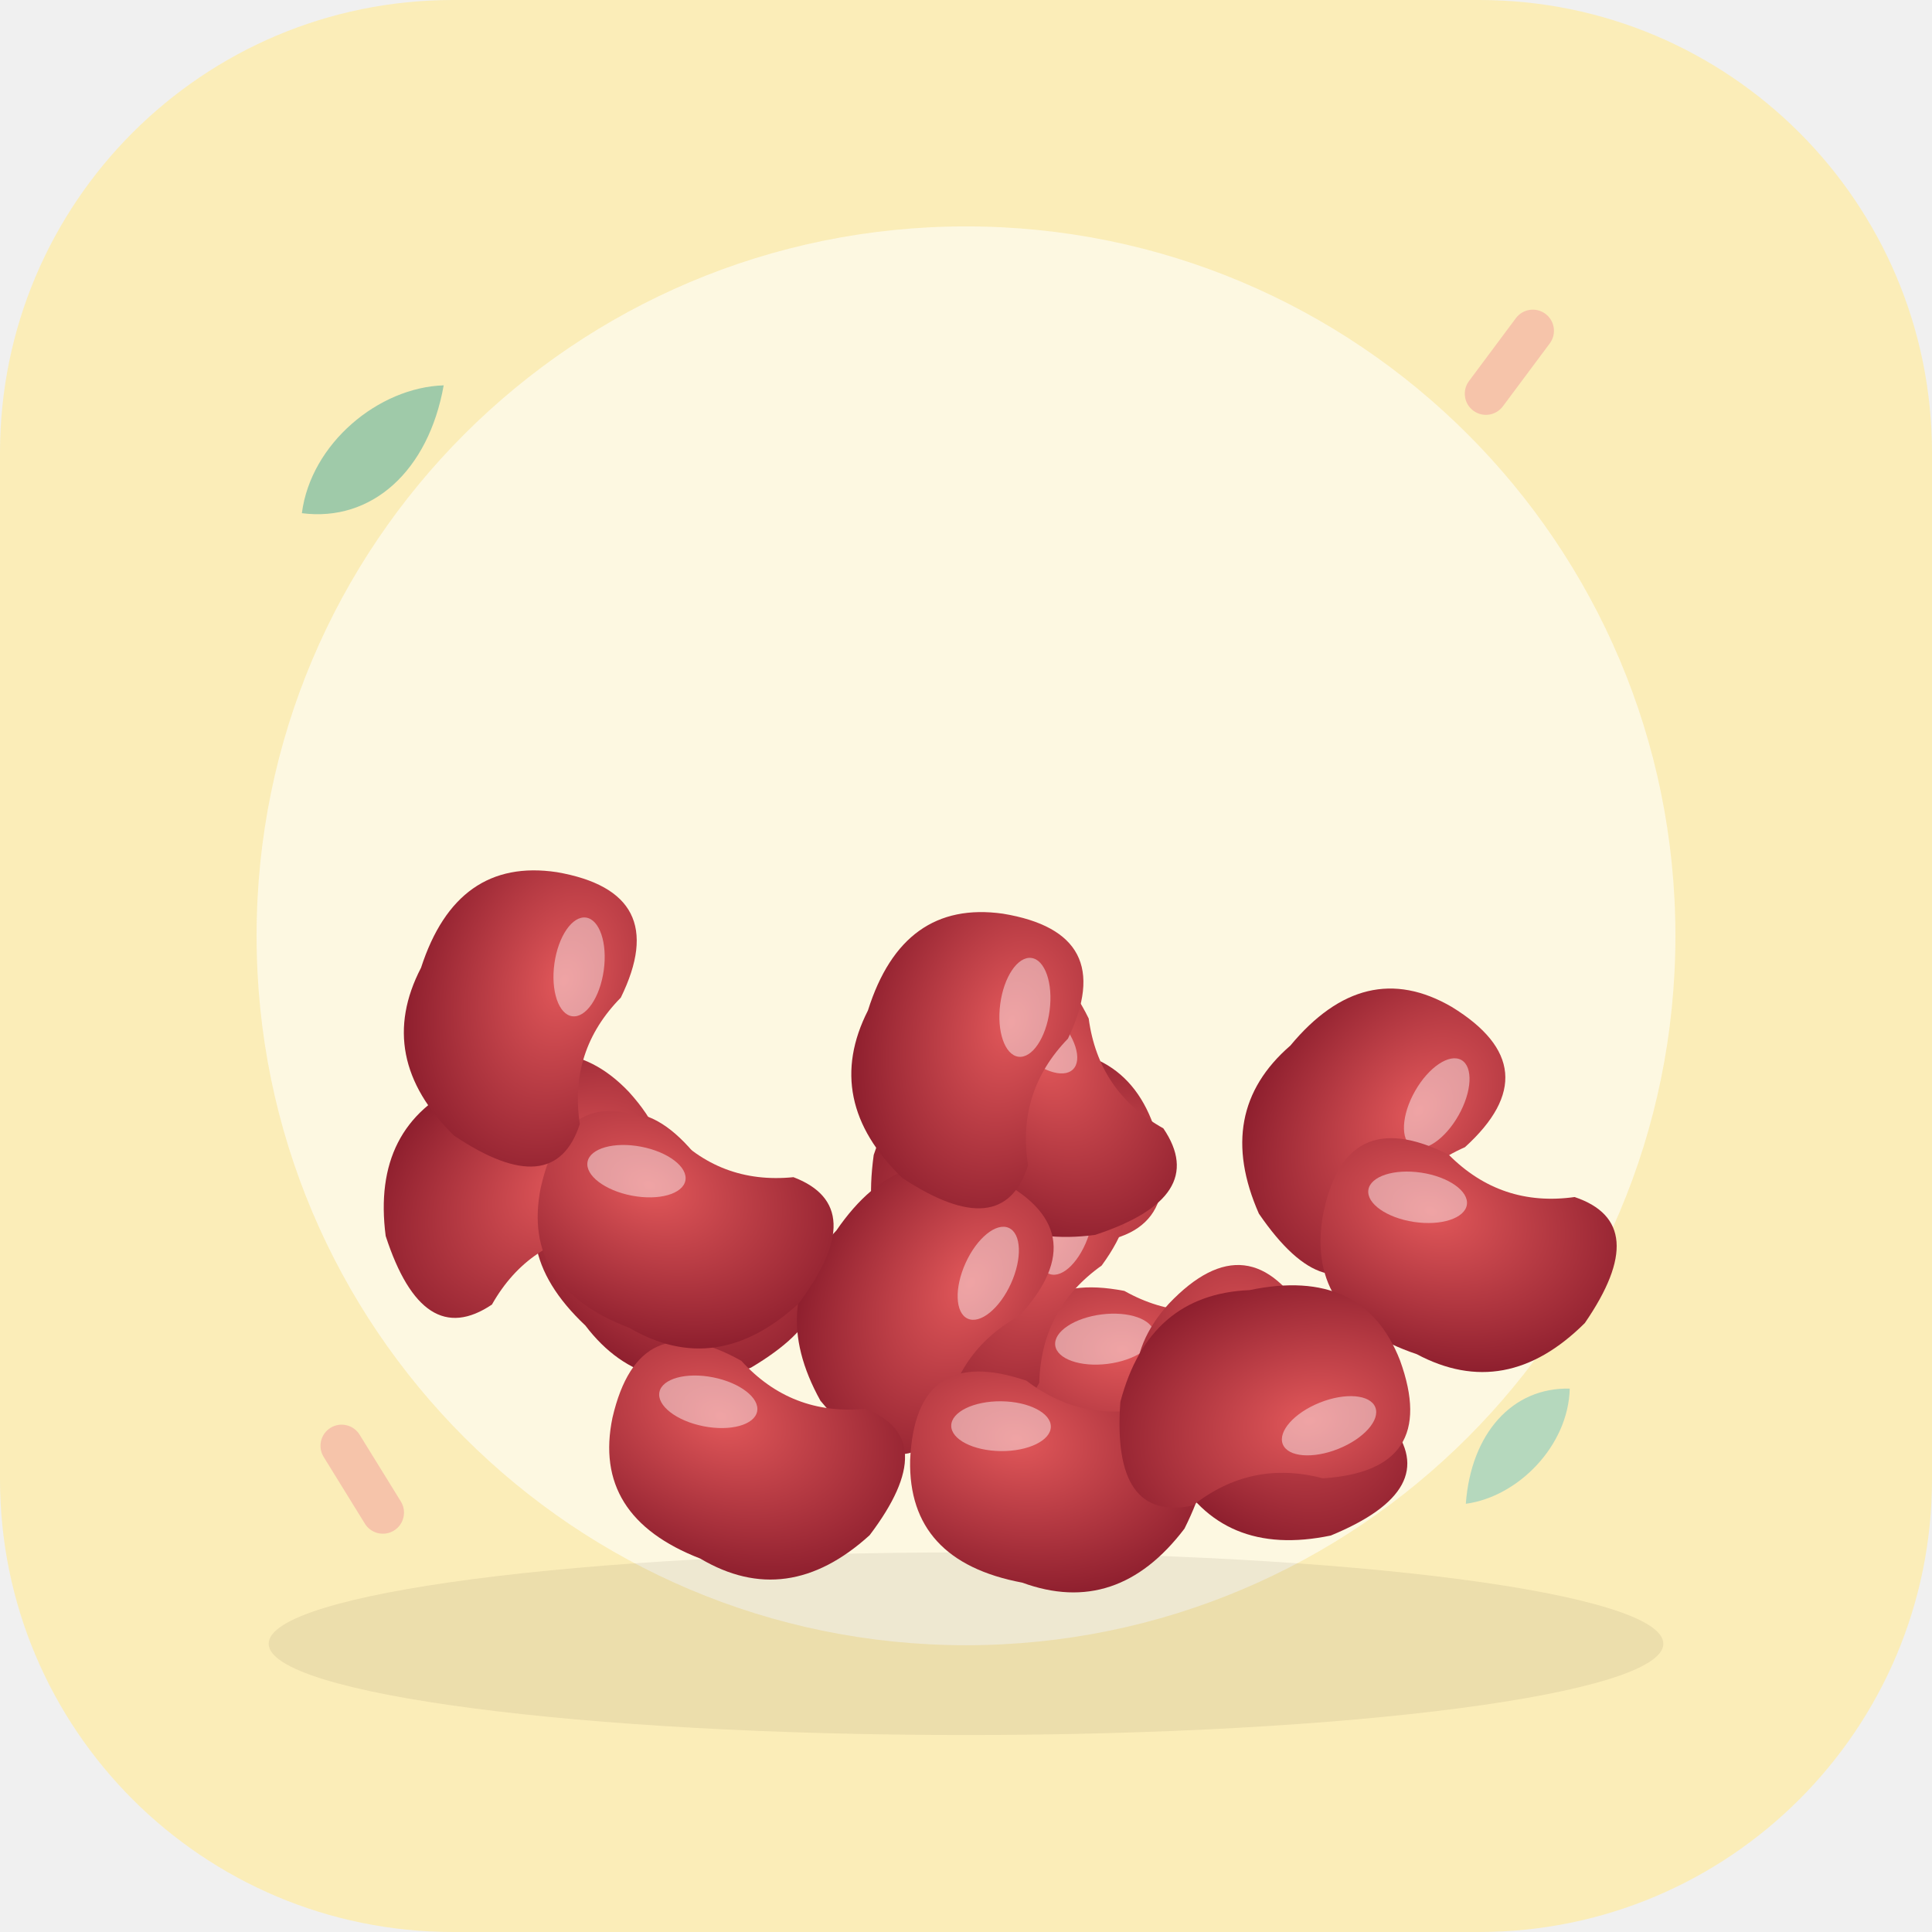
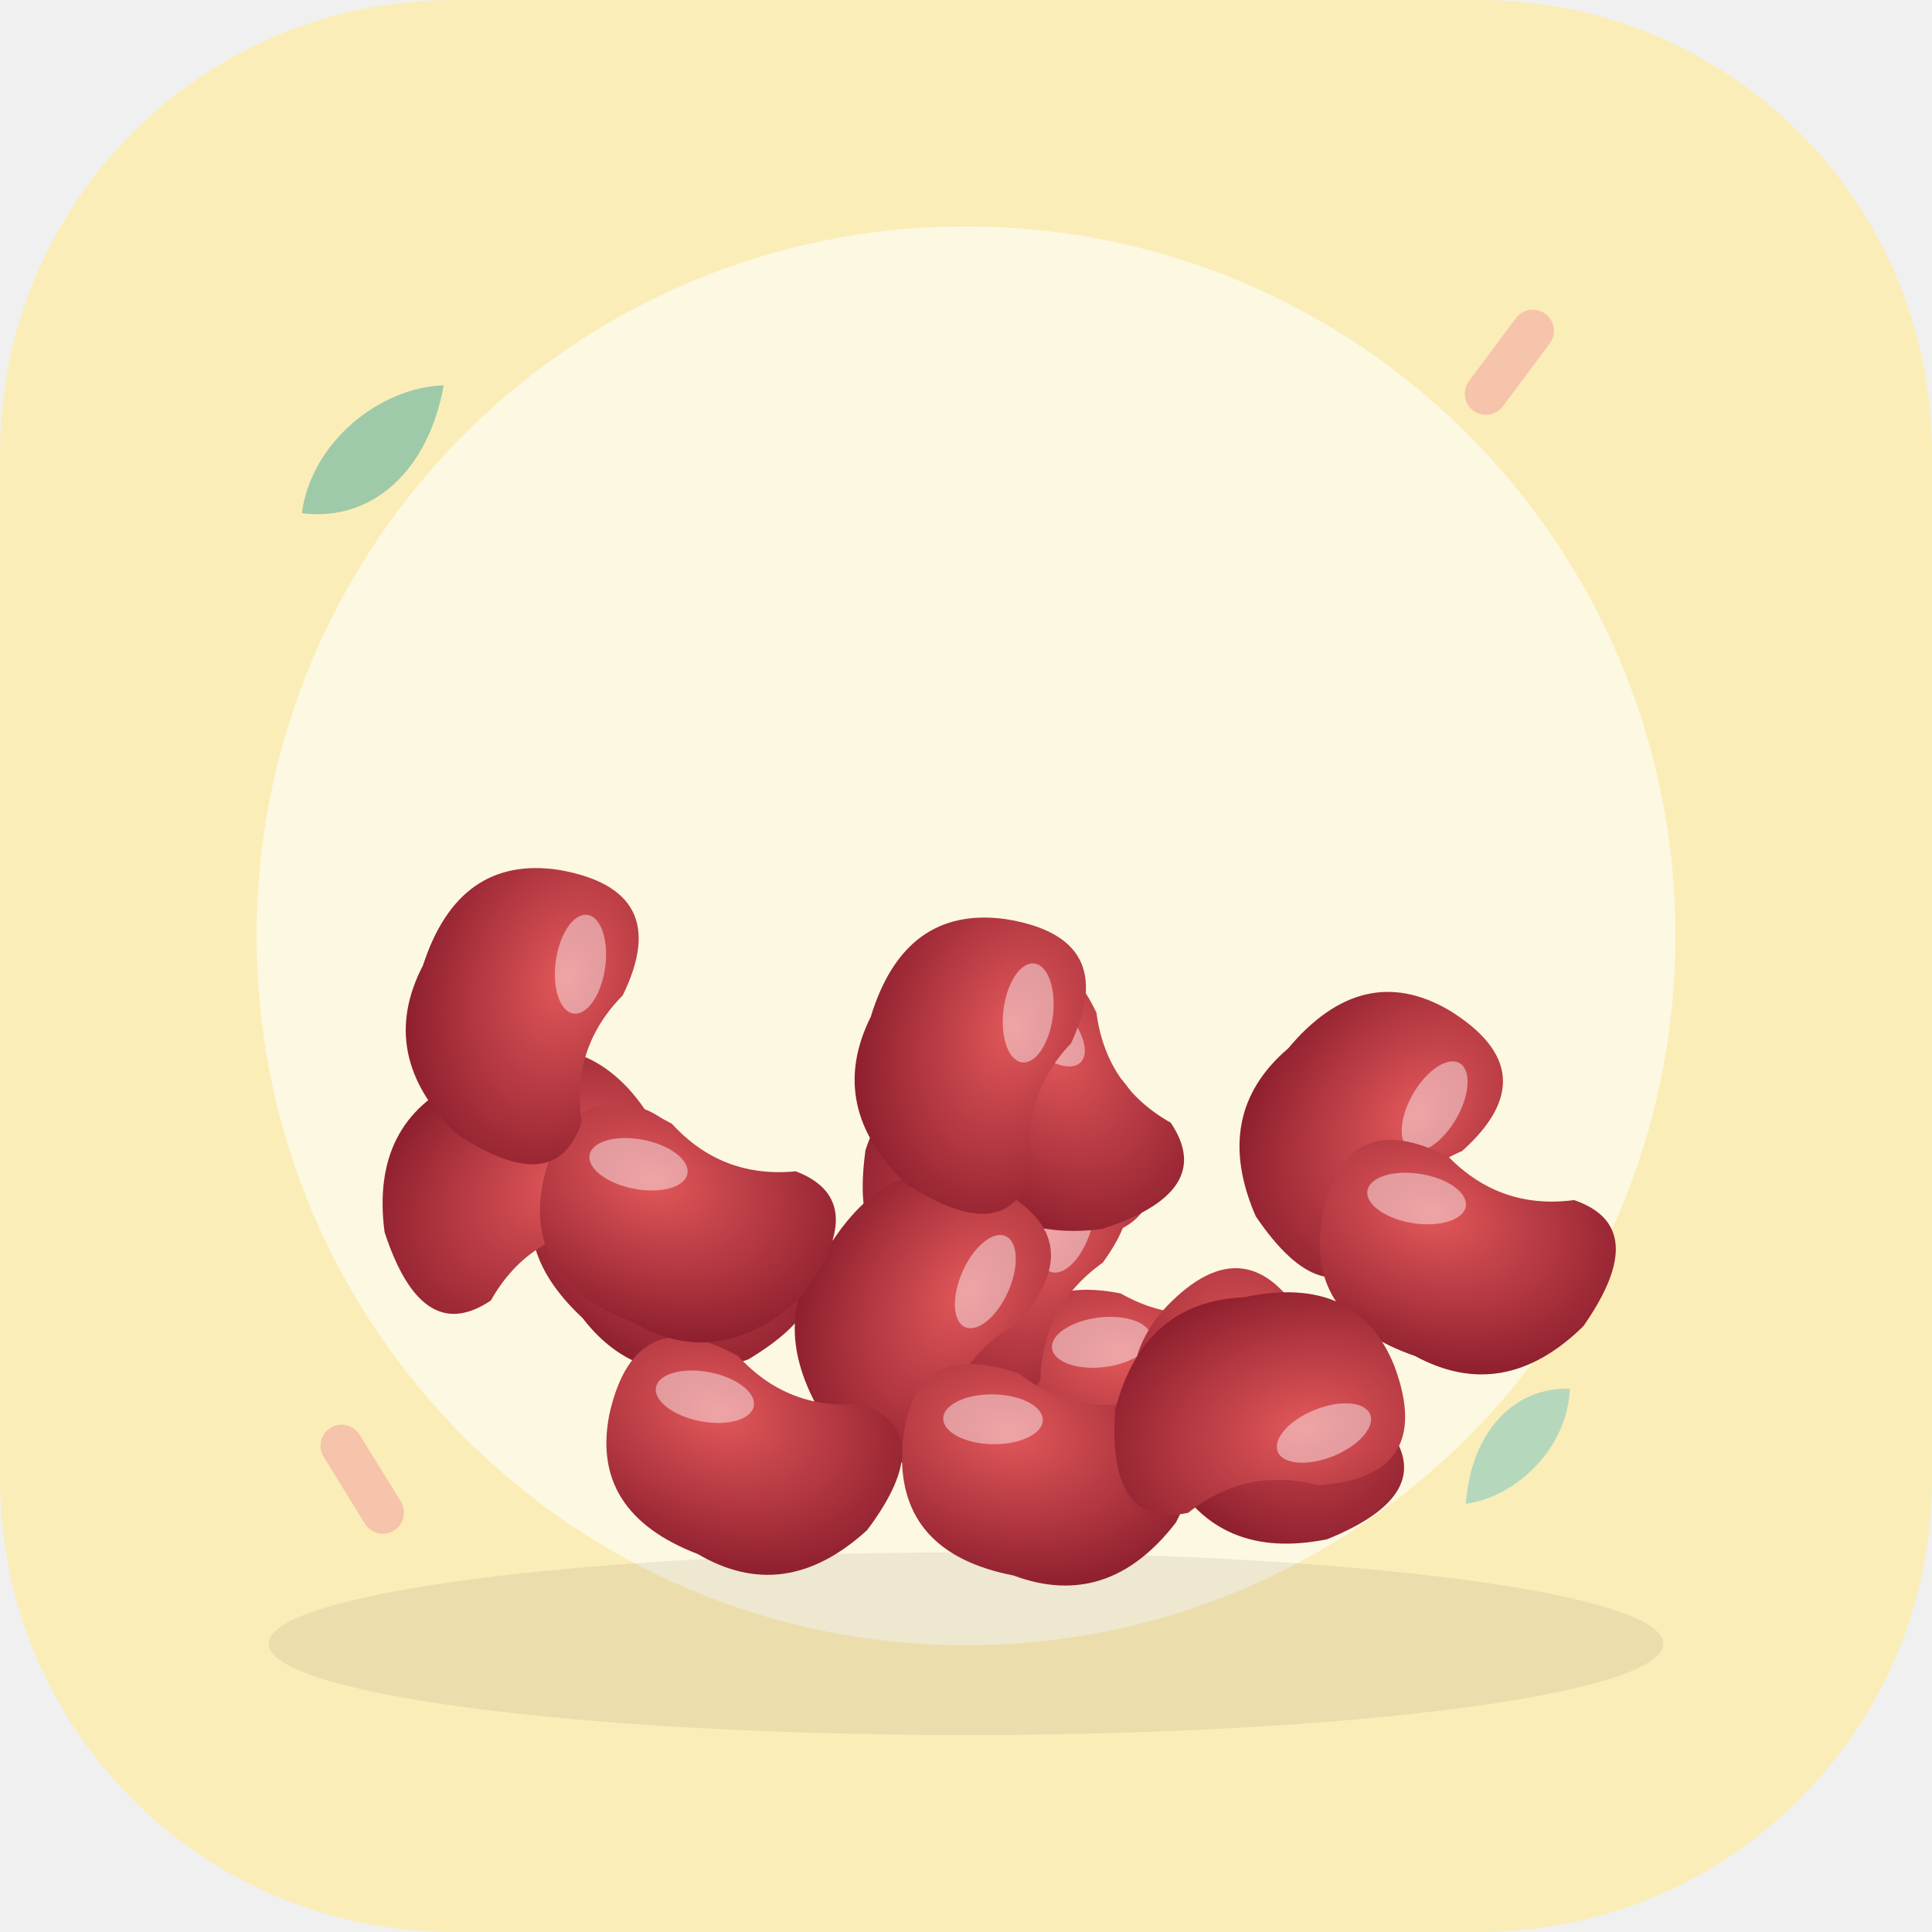
<svg xmlns="http://www.w3.org/2000/svg" viewBox="0 0 128 128">
  <defs>
    <radialGradient id="g0" cx="0.35" cy="0.3" r="0.75">
-       <stop offset="0" stop-color="#e2585a" />
-       <stop offset="1" stop-color="#8e1f2e" />
-     </radialGradient>
-     <radialGradient id="g1" cx="0.35" cy="0.3" r="0.75">
-       <stop offset="0" stop-color="#e2585a" />
-       <stop offset="1" stop-color="#8e1f2e" />
-     </radialGradient>
-     <radialGradient id="g2" cx="0.35" cy="0.3" r="0.75">
-       <stop offset="0" stop-color="#e2585a" />
-       <stop offset="1" stop-color="#8e1f2e" />
-     </radialGradient>
-     <radialGradient id="g3" cx="0.35" cy="0.3" r="0.75">
-       <stop offset="0" stop-color="#e2585a" />
-       <stop offset="1" stop-color="#8e1f2e" />
-     </radialGradient>
-     <radialGradient id="g4" cx="0.35" cy="0.3" r="0.75">
-       <stop offset="0" stop-color="#e2585a" />
-       <stop offset="1" stop-color="#8e1f2e" />
-     </radialGradient>
-     <radialGradient id="g5" cx="0.35" cy="0.3" r="0.75">
-       <stop offset="0" stop-color="#e2585a" />
-       <stop offset="1" stop-color="#8e1f2e" />
-     </radialGradient>
-     <radialGradient id="g6" cx="0.35" cy="0.3" r="0.75">
-       <stop offset="0" stop-color="#e2585a" />
-       <stop offset="1" stop-color="#8e1f2e" />
-     </radialGradient>
-     <radialGradient id="g7" cx="0.35" cy="0.3" r="0.75">
-       <stop offset="0" stop-color="#e2585a" />
-       <stop offset="1" stop-color="#8e1f2e" />
-     </radialGradient>
-     <radialGradient id="g8" cx="0.35" cy="0.3" r="0.75">
-       <stop offset="0" stop-color="#e2585a" />
-       <stop offset="1" stop-color="#8e1f2e" />
-     </radialGradient>
-     <radialGradient id="g9" cx="0.35" cy="0.3" r="0.75">
-       <stop offset="0" stop-color="#e2585a" />
-       <stop offset="1" stop-color="#8e1f2e" />
-     </radialGradient>
-     <radialGradient id="g10" cx="0.35" cy="0.3" r="0.75">
-       <stop offset="0" stop-color="#e2585a" />
-       <stop offset="1" stop-color="#8e1f2e" />
-     </radialGradient>
-     <radialGradient id="g11" cx="0.35" cy="0.3" r="0.75">
-       <stop offset="0" stop-color="#e2585a" />
-       <stop offset="1" stop-color="#8e1f2e" />
-     </radialGradient>
-     <radialGradient id="g12" cx="0.35" cy="0.3" r="0.75">
-       <stop offset="0" stop-color="#e2585a" />
-       <stop offset="1" stop-color="#8e1f2e" />
-     </radialGradient>
-     <radialGradient id="g13" cx="0.35" cy="0.3" r="0.75">
-       <stop offset="0" stop-color="#e2585a" />
-       <stop offset="1" stop-color="#8e1f2e" />
-     </radialGradient>
-     <radialGradient id="g14" cx="0.35" cy="0.3" r="0.75">
-       <stop offset="0" stop-color="#e2585a" />
-       <stop offset="1" stop-color="#8e1f2e" />
-     </radialGradient>
-     <radialGradient id="g15" cx="0.35" cy="0.3" r="0.75">
      <stop offset="0" stop-color="#e2585a" />
      <stop offset="1" stop-color="#8e1f2e" />
    </radialGradient>
  </defs>
  <rect x="0" y="0" width="128" height="128" rx="30" fill="#fbedb8" />
  <circle cx="64" cy="62" r="47" fill="#fefae9" opacity=".85" />
  <path transform="translate(20 34) rotate(-23.6) scale(0.8)" d="M0 0C3-5 10-7 15-5C11 1 5 3 0 0Z" fill="#9fcaa9" />
  <path transform="translate(104 92) rotate(150.5) scale(0.65)" d="M0 0C3-5 10-7 15-5C11 1 5 3 0 0Z" fill="#b5d8bd" />
  <rect x="98.6" y="20" width="2.8" height="8" rx="1.4" fill="#f6c4aa" transform="rotate(36.7 100 24)" />
  <rect x="22.6" y="94" width="2.8" height="8" rx="1.4" fill="#f6c4aa" transform="rotate(-31.7 24 98)" />
  <g transform="translate(64 66) scale(1.1) translate(-64 -66)">
    <ellipse cx="64" cy="105" rx="42" ry="5.5" fill="#6b4f3a" opacity="0.1" />
-     <g transform="rotate(2.773474 75.24487 89.84089)">
-       <path d="M67.245 89.841Q66.245 82.841 73.245 83.841Q77.245 85.841 81.245 83.841Q86.245 83.841 84.245 90.841Q81.245 96.841 75.245 95.841Q68.245 95.841 67.245 89.841Z" fill="url(#g0)" />
-       <ellipse cx="72.2" cy="86.8" rx="3" ry="1.5" fill="#fff" opacity="0.45" transform="rotate(-10 72.2 86.8)" />
+     <g transform="rotate(3 75 90)">
+       <path d="M67 90Q66 83 73 84Q77 86 81 84Q86 84 84 91Q81 97 75 96Q68 96 67 90Z" fill="url(#g0)" />
+       <ellipse cx="72" cy="87" rx="3" ry="1.5" fill="#fff" opacity="0.45" transform="rotate(-10 72 87)" />
    </g>
-     <g transform="rotate(171.7471 67.49098 75.26315)">
-       <path d="M59.491 75.263Q58.491 68.263 65.491 69.263Q69.491 71.263 73.491 69.263Q78.491 69.263 76.491 76.263Q73.491 82.263 67.491 81.263Q60.491 81.263 59.491 75.263Z" fill="url(#g1)" />
-       <ellipse cx="64.5" cy="72.3" rx="3" ry="1.5" fill="#fff" opacity="0.45" transform="rotate(-10 64.5 72.3)" />
+     <g transform="rotate(172 67 75)">
+       <path d="M59 75Q58 68 65 69Q69 71 73 69Q78 69 76 76Q73 82 67 81Q60 81 59 75Z" fill="url(#g0)" />
+       <ellipse cx="64" cy="72" rx="3" ry="1.5" fill="#fff" opacity="0.45" transform="rotate(-10 64 72)" />
    </g>
-     <g transform="rotate(43.31692 45.19038 81.46981)">
-       <path d="M37.19 81.47Q36.19 74.47 43.19 75.47Q47.19 77.47 51.19 75.47Q56.19 75.47 54.19 82.47Q51.19 88.47 45.19 87.47Q38.19 87.47 37.19 81.47Z" fill="url(#g2)" />
-       <ellipse cx="42.2" cy="78.5" rx="3" ry="1.5" fill="#fff" opacity="0.45" transform="rotate(-10 42.2 78.5)" />
+     <g transform="rotate(43 45 81)">
+       <path d="M37 81Q36 74 43 75Q47 77 51 75Q56 75 54 82Q51 88 45 87Q38 87 37 81Z" fill="url(#g0)" />
+       <ellipse cx="42" cy="78" rx="3" ry="1.5" fill="#fff" opacity="0.45" transform="rotate(-10 42 78)" />
    </g>
-     <g transform="rotate(51.65767 81.17354 90.80379)">
-       <path d="M73.174 90.804Q72.174 83.804 79.174 84.804Q83.174 86.804 87.174 84.804Q92.174 84.804 90.174 91.804Q87.174 97.804 81.174 96.804Q74.174 96.804 73.174 90.804Z" fill="url(#g3)" />
-       <ellipse cx="78.2" cy="87.8" rx="3" ry="1.5" fill="#fff" opacity="0.45" transform="rotate(-10 78.2 87.8)" />
+     <g transform="rotate(52 81 91)">
+       <path d="M73 91Q72 84 79 85Q83 87 87 85Q92 85 90 92Q87 98 81 97Q74 97 73 91Z" fill="url(#g0)" />
+       <ellipse cx="78" cy="88" rx="3" ry="1.5" fill="#fff" opacity="0.45" transform="rotate(-10 78 88)" />
    </g>
-     <g transform="rotate(118.0268 65.9344 81.17)">
-       <path d="M57.934 81.17Q56.934 74.17 63.934 75.17Q67.934 77.17 71.934 75.17Q76.934 75.17 74.934 82.17Q71.934 88.17 65.934 87.17Q58.934 87.17 57.934 81.17Z" fill="url(#g4)" />
-       <ellipse cx="62.9" cy="78.2" rx="3" ry="1.5" fill="#fff" opacity="0.45" transform="rotate(-10 62.9 78.2)" />
+     <g transform="rotate(118 66 81)">
+       <path d="M58 81Q57 74 64 75Q68 77 72 75Q77 75 75 82Q72 88 66 87Q59 87 58 81Z" fill="url(#g0)" />
+       <ellipse cx="63" cy="78" rx="3" ry="1.5" fill="#fff" opacity="0.45" transform="rotate(-10 63 78)" />
    </g>
-     <g transform="rotate(55.80614 67.55077 72.37022)">
-       <path d="M59.551 72.37Q58.551 65.37 65.551 66.37Q69.551 68.37 73.551 66.37Q78.551 66.37 76.551 73.37Q73.551 79.37 67.551 78.37Q60.551 78.37 59.551 72.37Z" fill="url(#g5)" />
-       <ellipse cx="64.6" cy="69.4" rx="3" ry="1.5" fill="#fff" opacity="0.45" transform="rotate(-10 64.6 69.4)" />
+     <g transform="rotate(56 68 72)">
+       <path d="M60 72Q59 65 66 66Q70 68 74 66Q79 66 77 73Q74 79 68 78Q61 78 60 72Z" fill="url(#g0)" />
+       <ellipse cx="65" cy="69" rx="3" ry="1.5" fill="#fff" opacity="0.45" transform="rotate(-10 65 69)" />
    </g>
-     <g transform="rotate(124.4101 61.14357 83.50314)">
-       <path d="M53.144 83.503Q52.144 76.503 59.144 77.503Q63.144 79.503 67.144 77.503Q72.144 77.503 70.144 84.503Q67.144 90.503 61.144 89.503Q54.144 89.503 53.144 83.503Z" fill="url(#g6)" />
-       <ellipse cx="58.1" cy="80.5" rx="3" ry="1.5" fill="#fff" opacity="0.45" transform="rotate(-10 58.1 80.5)" />
+     <g transform="rotate(124 61 84)">
+       <path d="M53 84Q52 77 59 78Q63 80 67 78Q72 78 70 85Q67 91 61 90Q54 90 53 84Z" fill="url(#g0)" />
+       <ellipse cx="58" cy="81" rx="3" ry="1.5" fill="#fff" opacity="0.45" transform="rotate(-10 58 81)" />
    </g>
-     <g transform="rotate(10.64267 68.49687 95.42526)">
-       <path d="M60.497 95.425Q59.497 88.425 66.497 89.425Q70.497 91.425 74.497 89.425Q79.497 89.425 77.497 96.425Q74.497 102.425 68.497 101.425Q61.497 101.425 60.497 95.425Z" fill="url(#g7)" />
-       <ellipse cx="65.5" cy="92.4" rx="3" ry="1.5" fill="#fff" opacity="0.45" transform="rotate(-10 65.5 92.4)" />
+     <g transform="rotate(11 68 95)">
+       <path d="M60 95Q59 88 66 89Q70 91 74 89Q79 89 77 96Q74 102 68 101Q61 101 60 95Z" fill="url(#g0)" />
+       <ellipse cx="65" cy="92" rx="3" ry="1.5" fill="#fff" opacity="0.45" transform="rotate(-10 65 92)" />
    </g>
-     <g transform="rotate(21.18262 50.16645 94.27948)">
-       <path d="M42.166 94.279Q41.166 87.279 48.166 88.279Q52.166 90.279 56.166 88.279Q61.166 88.279 59.166 95.279Q56.166 101.279 50.166 100.279Q43.166 100.279 42.166 94.279Z" fill="url(#g8)" />
-       <ellipse cx="47.2" cy="91.3" rx="3" ry="1.5" fill="#fff" opacity="0.45" transform="rotate(-10 47.2 91.3)" />
+     <g transform="rotate(21 50 94)">
+       <path d="M42 94Q41 87 48 88Q52 90 56 88Q61 88 59 95Q56 101 50 100Q43 100 42 94Z" fill="url(#g0)" />
+       <ellipse cx="47" cy="91" rx="3" ry="1.5" fill="#fff" opacity="0.45" transform="rotate(-10 47 91)" />
    </g>
-     <g transform="rotate(129.6564 88.15341 72.80636)">
-       <path d="M80.153 72.806Q79.153 65.806 86.153 66.806Q90.153 68.806 94.153 66.806Q99.153 66.806 97.153 73.806Q94.153 79.806 88.153 78.806Q81.153 78.806 80.153 72.806Z" fill="url(#g9)" />
-       <ellipse cx="85.2" cy="69.8" rx="3" ry="1.5" fill="#fff" opacity="0.45" transform="rotate(-10 85.2 69.8)" />
+     <g transform="rotate(130 88 73)">
+       <path d="M80 73Q79 66 86 67Q90 69 94 67Q99 67 97 74Q94 80 88 79Q81 79 80 73Z" fill="url(#g0)" />
+       <ellipse cx="85" cy="70" rx="3" ry="1.5" fill="#fff" opacity="0.45" transform="rotate(-10 85 70)" />
    </g>
-     <g transform="rotate(107.4837 63.81779 68.66073)">
-       <path d="M55.818 68.661Q54.818 61.661 61.818 62.661Q65.818 64.661 69.818 62.661Q74.818 62.661 72.818 69.661Q69.818 75.661 63.818 74.661Q56.818 74.661 55.818 68.661Z" fill="url(#g10)" />
-       <ellipse cx="60.8" cy="65.7" rx="3" ry="1.5" fill="#fff" opacity="0.45" transform="rotate(-10 60.8 65.7)" />
+     <g transform="rotate(107 64 69)">
+       <path d="M56 69Q55 62 62 63Q66 65 70 63Q75 63 73 70Q70 76 64 75Q57 75 56 69Z" fill="url(#g0)" />
+       <ellipse cx="61" cy="66" rx="3" ry="1.5" fill="#fff" opacity="0.45" transform="rotate(-10 61 66)" />
    </g>
-     <g transform="rotate(146.0302 37.0708 76.24479)">
-       <path d="M29.071 76.245Q28.071 69.245 35.071 70.245Q39.071 72.245 43.071 70.245Q48.071 70.245 46.071 77.245Q43.071 83.245 37.071 82.245Q30.071 82.245 29.071 76.245Z" fill="url(#g11)" />
-       <ellipse cx="34.1" cy="73.2" rx="3" ry="1.5" fill="#fff" opacity="0.45" transform="rotate(-10 34.1 73.2)" />
+     <g transform="rotate(146 37 76)">
+       <path d="M29 76Q28 69 35 70Q39 72 43 70Q48 70 46 77Q43 83 37 82Q30 82 29 76Z" fill="url(#g0)" />
+       <ellipse cx="34" cy="73" rx="3" ry="1.5" fill="#fff" opacity="0.45" transform="rotate(-10 34 73)" />
    </g>
-     <g transform="rotate(20.8549 45.86534 80.37249)">
-       <path d="M37.865 80.372Q36.865 73.372 43.865 74.372Q47.865 76.372 51.865 74.372Q56.865 74.372 54.865 81.372Q51.865 87.372 45.865 86.372Q38.865 86.372 37.865 80.372Z" fill="url(#g12)" />
-       <ellipse cx="42.9" cy="77.4" rx="3" ry="1.5" fill="#fff" opacity="0.45" transform="rotate(-10 42.9 77.4)" />
+     <g transform="rotate(21 46 80)">
+       <path d="M38 80Q37 73 44 74Q48 76 52 74Q57 74 55 81Q52 87 46 86Q39 86 38 80Z" fill="url(#g0)" />
+       <ellipse cx="43" cy="77" rx="3" ry="1.5" fill="#fff" opacity="0.45" transform="rotate(-10 43 77)" />
    </g>
-     <g transform="rotate(18.5761 93.05782 81.87282)">
-       <path d="M85.058 81.873Q84.058 74.873 91.058 75.873Q95.058 77.873 99.058 75.873Q104.058 75.873 102.058 82.873Q99.058 88.873 93.058 87.873Q86.058 87.873 85.058 81.873Z" fill="url(#g13)" />
-       <ellipse cx="90.1" cy="78.9" rx="3" ry="1.5" fill="#fff" opacity="0.45" transform="rotate(-10 90.1 78.9)" />
+     <g transform="rotate(19 93 82)">
+       <path d="M85 82Q84 75 91 76Q95 78 99 76Q104 76 102 83Q99 89 93 88Q86 88 85 82Z" fill="url(#g0)" />
+       <ellipse cx="90" cy="79" rx="3" ry="1.5" fill="#fff" opacity="0.45" transform="rotate(-10 90 79)" />
    </g>
-     <g transform="rotate(168.1877 82.3103 89.57582)">
-       <path d="M74.31 89.576Q73.31 82.576 80.31 83.576Q84.31 85.576 88.31 83.576Q93.31 83.576 91.31 90.576Q88.31 96.576 82.31 95.576Q75.31 95.576 74.31 89.576Z" fill="url(#g14)" />
-       <ellipse cx="79.3" cy="86.6" rx="3" ry="1.5" fill="#fff" opacity="0.45" transform="rotate(-10 79.3 86.6)" />
+     <g transform="rotate(168 82 90)">
+       <path d="M74 90Q73 83 80 84Q84 86 88 84Q93 84 91 91Q88 97 82 96Q75 96 74 90Z" fill="url(#g0)" />
+       <ellipse cx="79" cy="87" rx="3" ry="1.5" fill="#fff" opacity="0.45" transform="rotate(-10 79 87)" />
    </g>
-     <g transform="rotate(107.9705 36.88481 66.13859)">
-       <path d="M28.885 66.139Q27.885 59.139 34.885 60.139Q38.885 62.139 42.885 60.139Q47.885 60.139 45.885 67.139Q42.885 73.139 36.885 72.139Q29.885 72.139 28.885 66.139Z" fill="url(#g15)" />
-       <ellipse cx="33.9" cy="63.1" rx="3" ry="1.5" fill="#fff" opacity="0.45" transform="rotate(-10 33.9 63.1)" />
+     <g transform="rotate(108 37 66)">
+       <path d="M29 66Q28 59 35 60Q39 62 43 60Q48 60 46 67Q43 73 37 72Q30 72 29 66Z" fill="url(#g0)" />
+       <ellipse cx="34" cy="63" rx="3" ry="1.5" fill="#fff" opacity="0.45" transform="rotate(-10 34 63)" />
    </g>
  </g>
</svg>
